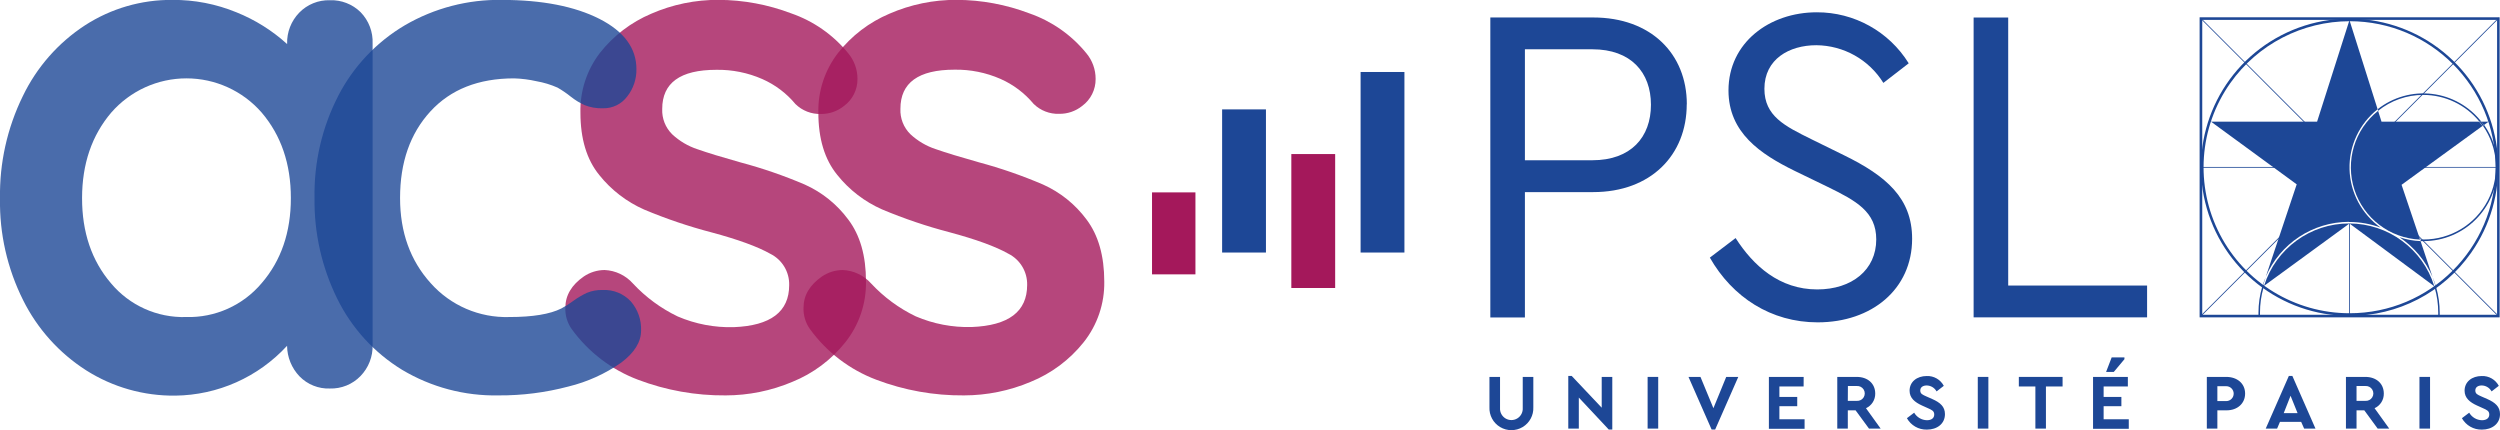
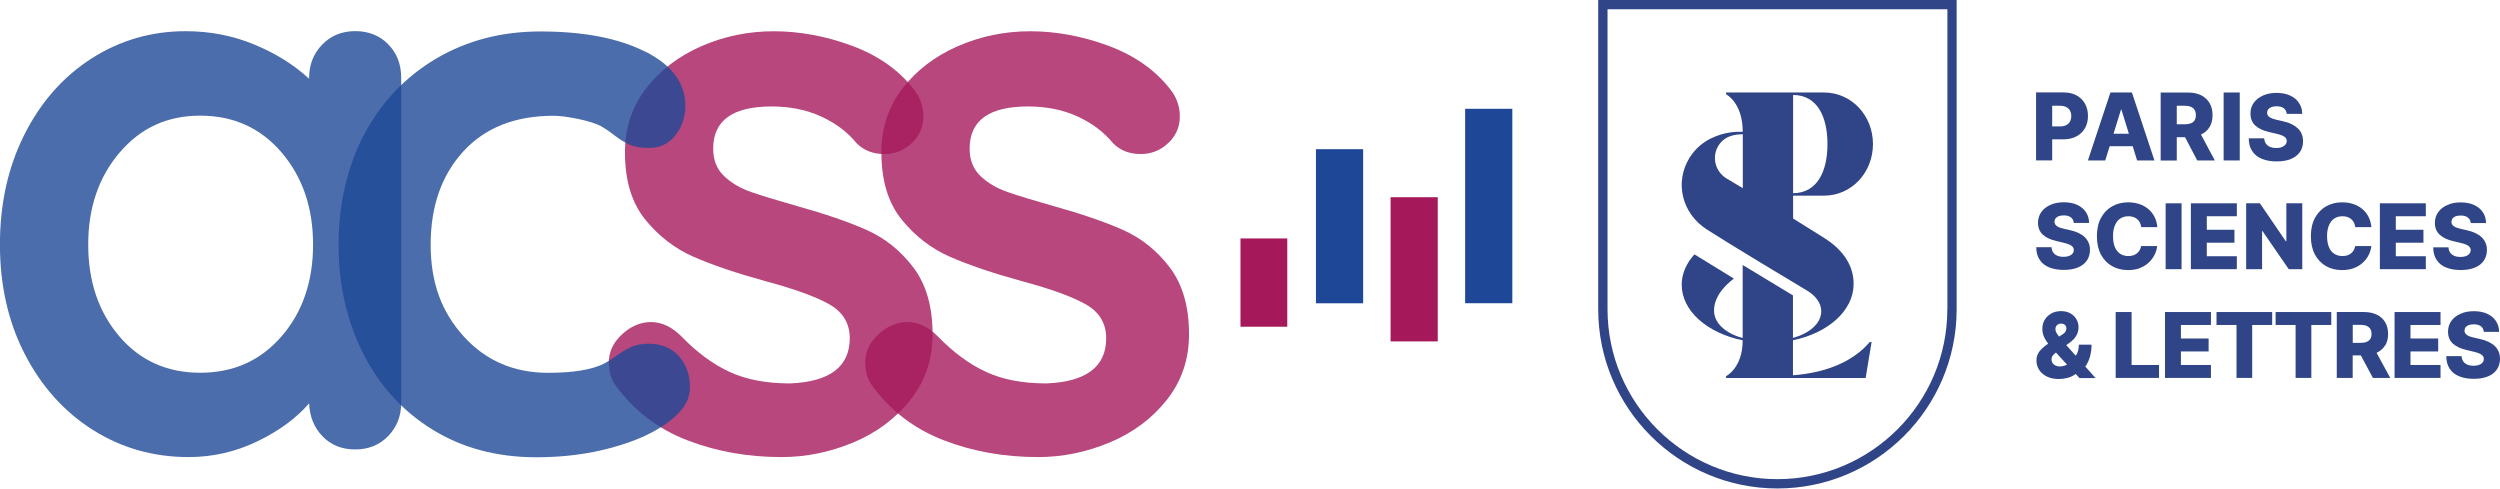
- <svg xmlns="http://www.w3.org/2000/svg" id="Calque_1" data-name="Calque 1" viewBox="0 0 540.72 92.91">
+ <svg xmlns="http://www.w3.org/2000/svg" id="Calque_1" version="1.1" viewBox="0 0 386.26 75.47">
  <defs>
-     <style>.cls-1,.cls-4{fill:#a4185b;}.cls-1,.cls-2{opacity:0.8;}.cls-2,.cls-3{fill:#1d4796;}</style>
+     <style>
+       .st0, .st1 {
+         fill: #1e4897;
+       }
+ 
+       .st1, .st2 {
+         opacity: .8;
+       }
+ 
+       .st3 {
+         fill: #304587;
+       }
+ 
+       .st4, .st2 {
+         fill: #a5195b;
+       }
+     </style>
  </defs>
-   <path class="cls-1" d="M251.69,420.12c0-2.67,1.33-4.93,4-6.78a8.12,8.12,0,0,1,4.47-1.39,8.7,8.7,0,0,1,6.16,2.93A32.35,32.35,0,0,0,276,422a28.74,28.74,0,0,0,12.1,2.31q12-.46,12-9.09a7.36,7.36,0,0,0-4.09-6.78q-4.08-2.31-12.71-4.63a108.66,108.66,0,0,1-14.56-4.93,25.69,25.69,0,0,1-9.71-7.47q-4.08-5-4.08-13.49A20.41,20.41,0,0,1,259.16,365a28,28,0,0,1,11.1-8.48,35.91,35.91,0,0,1,14.56-3,44.79,44.79,0,0,1,15.72,2.92,27.49,27.49,0,0,1,12.33,8.63,8.62,8.62,0,0,1,2,5.55,7.13,7.13,0,0,1-2.93,5.86A7.76,7.76,0,0,1,307,378.2a7.51,7.51,0,0,1-5.55-2.15,19.52,19.52,0,0,0-7.16-5.4,23.78,23.78,0,0,0-9.94-2q-11.72,0-11.71,8.47a7.26,7.26,0,0,0,2.16,5.48,14.74,14.74,0,0,0,5.47,3.23q3.3,1.16,9.32,2.85a102.22,102.22,0,0,1,13.87,4.78,23.77,23.77,0,0,1,9.4,7.55q3.86,5.08,3.85,13.41a20.54,20.54,0,0,1-4.47,13.17,28.16,28.16,0,0,1-11.48,8.56,37.11,37.11,0,0,1-14.41,2.92,52.19,52.19,0,0,1-18.95-3.39,31.44,31.44,0,0,1-14.33-10.94A7.44,7.44,0,0,1,251.69,420.12Z" transform="translate(-129.41 -353.55)" />
-   <path class="cls-1" d="M303.2,420.12q0-4,4-6.78a8.12,8.12,0,0,1,4.47-1.39,8.72,8.72,0,0,1,6.17,2.93,32.35,32.35,0,0,0,9.63,7.09,28.7,28.7,0,0,0,12.1,2.31q12-.46,12-9.09a7.38,7.38,0,0,0-4.09-6.78q-4.08-2.31-12.71-4.63a108.17,108.17,0,0,1-14.56-4.93,25.61,25.61,0,0,1-9.71-7.47q-4.09-5-4.09-13.49A20.36,20.36,0,0,1,310.67,365a27.93,27.93,0,0,1,11.1-8.48,35.91,35.91,0,0,1,14.56-3,44.79,44.79,0,0,1,15.72,2.92,27.55,27.55,0,0,1,12.33,8.63,8.62,8.62,0,0,1,2,5.55,7.16,7.16,0,0,1-2.93,5.86,7.76,7.76,0,0,1-4.93,1.69,7.51,7.51,0,0,1-5.55-2.15,19.61,19.61,0,0,0-7.16-5.4,23.78,23.78,0,0,0-9.94-2q-11.72,0-11.71,8.47a7.25,7.25,0,0,0,2.15,5.48,14.82,14.82,0,0,0,5.47,3.23q3.32,1.16,9.33,2.85A102.71,102.71,0,0,1,355,393.46a23.84,23.84,0,0,1,9.4,7.55q3.84,5.08,3.85,13.41a20.54,20.54,0,0,1-4.47,13.17,28.23,28.23,0,0,1-11.48,8.56,37.11,37.11,0,0,1-14.41,2.92,52.15,52.15,0,0,1-18.95-3.39,31.46,31.46,0,0,1-14.34-10.94A7.5,7.5,0,0,1,303.2,420.12Z" transform="translate(-129.41 -353.55)" />
-   <path class="cls-2" d="M207.39,356.17A9.18,9.18,0,0,1,210,363v65.18a9.27,9.27,0,0,1-2.62,6.71,8.85,8.85,0,0,1-6.63,2.69,8.72,8.72,0,0,1-6.55-2.62,9.72,9.72,0,0,1-2.7-6.62,33.34,33.34,0,0,1-24.19,10.78,35.19,35.19,0,0,1-19.26-5.47,38.22,38.22,0,0,1-13.64-15.18,47.32,47.32,0,0,1-5-22,48.46,48.46,0,0,1,4.93-22.12A37.89,37.89,0,0,1,147.83,359a34.28,34.28,0,0,1,18.87-5.47,35.79,35.79,0,0,1,13.87,2.69,36.48,36.48,0,0,1,10.94,6.86V363a9.29,9.29,0,0,1,2.62-6.71,8.89,8.89,0,0,1,6.63-2.69A9,9,0,0,1,207.39,356.17ZM186,414.8q6.32-7.32,6.32-18.41T186,377.89a21.58,21.58,0,0,0-32.52,0q-6.31,7.41-6.32,18.5t6.24,18.41a20.35,20.35,0,0,0,16.26,7.32A20.6,20.6,0,0,0,186,414.8Z" transform="translate(-129.41 -353.55)" />
-   <path class="cls-2" d="M259.06,357.63q8,4.08,8,10.87a9.29,9.29,0,0,1-2,5.93,6.35,6.35,0,0,1-5.23,2.54,9.86,9.86,0,0,1-4-.69,14.38,14.38,0,0,1-3-1.85A22.07,22.07,0,0,0,250,372.5a19.54,19.54,0,0,0-4.54-1.38,25.62,25.62,0,0,0-4.86-.62q-11.55,0-18.11,7.16t-6.55,18.73q0,11.08,6.63,18.41a21.85,21.85,0,0,0,17,7.32q7.56,0,11.25-1.85a18.87,18.87,0,0,0,2.54-1.61,17.8,17.8,0,0,1,3-1.78,8.32,8.32,0,0,1,3.39-.61,7.82,7.82,0,0,1,6.09,2.46,9.1,9.1,0,0,1,2.23,6.32q0,3.7-4.31,6.94a33.89,33.89,0,0,1-11.41,5.16,57.52,57.52,0,0,1-15.1,1.92,39.1,39.1,0,0,1-20.88-5.54,37.32,37.32,0,0,1-14-15.34,47.71,47.71,0,0,1-4.93-21.8,46.44,46.44,0,0,1,5.17-22.19A37.88,37.88,0,0,1,217,359a40.36,40.36,0,0,1,21-5.47Q251,353.55,259.06,357.63Z" transform="translate(-129.41 -353.55)" />
-   <rect class="cls-3" x="393.73" y="377.21" width="9.48" height="30.96" transform="translate(667.54 431.83) rotate(-180)" />
-   <rect class="cls-4" x="378.57" y="395.15" width="9.39" height="17.73" transform="translate(637.13 454.49) rotate(-180)" />
-   <rect class="cls-3" x="423.69" y="369.12" width="9.48" height="39.05" transform="translate(727.45 423.74) rotate(-180)" />
-   <rect class="cls-4" x="408.71" y="386.87" width="9.48" height="28.97" transform="translate(697.49 449.16) rotate(-180)" />
-   <path class="cls-3" d="M461.05,441.62a4.75,4.75,0,1,1-9.49,0v-6.55h2.29v6.72a2.46,2.46,0,1,0,4.91,0v-6.72h2.29Z" transform="translate(-129.41 -353.55)" />
-   <path class="cls-3" d="M478.13,435.07v11.38h-.77l-6.47-6.91v6.71h-2.28V434.86h.74l6.49,6.87v-6.66Z" transform="translate(-129.41 -353.55)" />
-   <path class="cls-3" d="M488.06,446.25h-2.29V435.07h2.29Z" transform="translate(-129.41 -353.55)" />
-   <path class="cls-3" d="M505.38,435.07l-5,11.38h-.77l-5-11.38h2.59l2.8,6.77,2.77-6.77Z" transform="translate(-129.41 -353.55)" />
-   <path class="cls-3" d="M519.51,437.14h-5.24v2.26h3.86v2h-3.86v2.83h5.45v2.07H512V435.07h7.52Z" transform="translate(-129.41 -353.55)" />
-   <path class="cls-3" d="M533.65,446.25l-2.9-3.95h-1.68v3.95h-2.28V435.07H531c2.36,0,4,1.42,4,3.61a3.42,3.42,0,0,1-2,3.16l3.17,4.41Zm-4.58-6H531a1.61,1.61,0,1,0,0-3.21h-1.91Z" transform="translate(-129.41 -353.55)" />
-   <path class="cls-3" d="M549.83,437l-1.56,1.21a2.48,2.48,0,0,0-2.14-1.29c-.74,0-1.39.34-1.39,1.08s.5.92,1.31,1.29l1.27.56c1.77.78,2.76,1.68,2.76,3.27,0,2.08-1.69,3.35-3.91,3.35a4.82,4.82,0,0,1-4.32-2.47l1.57-1.19a3.29,3.29,0,0,0,2.75,1.63c1,0,1.59-.46,1.59-1.24s-.54-1-1.42-1.39l-1.2-.54c-1.6-.73-2.71-1.64-2.71-3.22,0-1.93,1.6-3.17,3.7-3.17A4,4,0,0,1,549.83,437Z" transform="translate(-129.41 -353.55)" />
-   <path class="cls-3" d="M559.47,446.25h-2.29V435.07h2.29Z" transform="translate(-129.41 -353.55)" />
-   <path class="cls-3" d="M575.52,437.14h-3.6v9.11h-2.28v-9.11h-3.58v-2.07h9.46Z" transform="translate(-129.41 -353.55)" />
-   <path class="cls-3" d="M589.64,437.14H584.4v2.26h3.84v2H584.4v2.83h5.44v2.07h-7.73V435.07h7.53Zm-.74-5.9L586.59,434h-1.66l1.21-3.15h2.76Z" transform="translate(-129.41 -353.55)" />
-   <path class="cls-3" d="M615,438.68c0,2.15-1.68,3.62-4,3.62H609v3.95h-2.28V435.07h4.2C613.29,435.07,615,436.49,615,438.68Zm-6-1.6v3.22h1.92a1.61,1.61,0,1,0,0-3.22Z" transform="translate(-129.41 -353.55)" />
-   <path class="cls-3" d="M627.12,444.79h-4.58l-.62,1.46h-2.46l5-11.39h.76l5,11.39h-2.45Zm-2.29-5.64-1.48,3.76h3Z" transform="translate(-129.41 -353.55)" />
-   <path class="cls-3" d="M643.67,446.25l-2.89-3.95H639.1v3.95h-2.29V435.07H641c2.36,0,4,1.42,4,3.61a3.4,3.4,0,0,1-2,3.16l3.17,4.41Zm-4.57-6H641a1.61,1.61,0,1,0,0-3.21H639.1Z" transform="translate(-129.41 -353.55)" />
-   <path class="cls-3" d="M655,446.25h-2.29V435.07H655Z" transform="translate(-129.41 -353.55)" />
-   <path class="cls-3" d="M669.87,437l-1.56,1.21a2.47,2.47,0,0,0-2.14-1.29c-.74,0-1.38.34-1.38,1.08s.49.92,1.3,1.29l1.28.56c1.76.78,2.76,1.68,2.76,3.27,0,2.08-1.7,3.35-3.92,3.35a4.83,4.83,0,0,1-4.32-2.47l1.58-1.19a3.26,3.26,0,0,0,2.74,1.63c1,0,1.6-.46,1.6-1.24s-.55-1-1.43-1.39l-1.2-.54c-1.6-.73-2.71-1.64-2.71-3.22,0-1.93,1.6-3.17,3.7-3.17A4,4,0,0,1,669.87,437Z" transform="translate(-129.41 -353.55)" />
-   <polygon class="cls-3" points="475.9 3.98 506.21 34.31 506.33 34.19 476.02 3.87 475.9 3.98" />
-   <rect class="cls-3" x="475.97" y="36.11" width="30.52" height="0.17" />
-   <path class="cls-3" d="M618.71,415.53a19.89,19.89,0,0,0-.82,5.65c0,.26,0,.53,0,.79h.33c0-.26,0-.53,0-.79a19.39,19.39,0,0,1,.76-5.42" transform="translate(-129.41 -353.55)" />
-   <path class="cls-3" d="M656,415.76a19.4,19.4,0,0,1,.77,5.42c0,.26,0,.53,0,.79h.32c0-.26,0-.53,0-.79a20.2,20.2,0,0,0-.76-5.48" transform="translate(-129.41 -353.55)" />
-   <polygon class="cls-3" points="476.02 68.47 475.9 68.35 507.06 37.19 507.18 37.3 476.02 68.47" />
-   <polygon class="cls-3" points="540.16 68.27 511.51 39.61 511.63 39.49 540.28 68.15 540.16 68.27" />
-   <rect class="cls-3" x="509.79" y="36.11" width="30.64" height="0.16" />
-   <rect class="cls-3" x="508.08" y="48.34" width="0.17" height="20.08" />
-   <path class="cls-3" d="M605.73,357.85H669.5v63.78H605.73Zm-.57,64.34h64.89v-64.9H605.16Z" transform="translate(-129.41 -353.55)" />
-   <path class="cls-3" d="M637.63,358.14a31.66,31.66,0,0,0-25.82,13.36,31.57,31.57,0,0,0,25.76,49.8h0a31.58,31.58,0,0,0,.06-63.16m-.06,63.73h0a32.14,32.14,0,1,1,26.28-13.6,32,32,0,0,1-26.28,13.6" transform="translate(-129.41 -353.55)" />
-   <path class="cls-3" d="M653.53,374.08a15.64,15.64,0,0,1,12.15,5.78h.41a15.94,15.94,0,0,0-22.43-2.68l.1.34a15.55,15.55,0,0,1,9.77-3.44" transform="translate(-129.41 -353.55)" />
-   <path class="cls-3" d="M653,405.7l.58,0a16,16,0,0,0,16-16,15.82,15.82,0,0,0-2.88-9.13l-.26.19a15.64,15.64,0,0,1-12.85,24.59l-.69,0" transform="translate(-129.41 -353.55)" />
-   <path class="cls-3" d="M667.68,379.86h-1.59c.19.24.38.49.56.75Z" transform="translate(-129.41 -353.55)" />
-   <path class="cls-3" d="M666.38,380.8l.26-.19c-.17-.25-.36-.51-.55-.75h-.41c.25.3.48.62.7.94" transform="translate(-129.41 -353.55)" />
-   <path class="cls-3" d="M652.94,405.69l-.09-.3Z" transform="translate(-129.41 -353.55)" />
-   <path class="cls-3" d="M655.55,413.5l-2.6-7.8a16,16,0,0,1-4.56-.84,19.69,19.69,0,0,1,7.16,8.64" transform="translate(-129.41 -353.55)" />
-   <path class="cls-3" d="M644.5,379.86l-.74-2.34a15.64,15.64,0,0,0,9.08,27.85l-4-11.85,17.49-12.72c-.22-.32-.46-.64-.7-.94Z" transform="translate(-129.41 -353.55)" />
-   <path class="cls-3" d="M637.5,401.56a19.5,19.5,0,0,1,6.82,1.22,16,16,0,0,1-.66-25.6l-6.09-19.27-7,21.95H607.62l18.54,13.56-6.69,20a19.62,19.62,0,0,1,18-11.89" transform="translate(-129.41 -353.55)" />
-   <path class="cls-3" d="M656.15,415.3l-.23.16a19.29,19.29,0,0,0-36.81-.13l-.2-.16-.16.46,18.82-13.74,18.74,13.87Z" transform="translate(-129.41 -353.55)" />
-   <path class="cls-3" d="M618.84,415.12l.07.05.56-1.72c-.23.54-.44,1.1-.63,1.67" transform="translate(-129.41 -353.55)" />
-   <path class="cls-3" d="M656.2,415.26a16.18,16.18,0,0,0-.65-1.76l.6,1.8Z" transform="translate(-129.41 -353.55)" />
-   <rect class="cls-3" x="633.8" y="372.3" width="42.28" height="0.17" transform="translate(-200.76 219.14) rotate(-45.04)" />
-   <path class="cls-3" d="M459.23,364.21v24h14.59c8.35,0,12.67-5,12.67-12s-4.32-12-12.67-12Zm35,11.89c0,11-7.77,19-20.25,19H459.23v27.11h-7.48V357.33H474c12.48,0,20.25,7.86,20.25,18.77" transform="translate(-129.41 -353.55)" />
-   <path class="cls-3" d="M542.22,367.26l-5.46,4.22a17.22,17.22,0,0,0-14.5-8.15c-5.85,0-11.23,3-11.23,9.43,0,5.9,4.41,8.06,10.18,10.91l7,3.44c9.22,4.51,14.77,9.33,14.77,18.08,0,10.9-8.72,18.08-20.43,18.08-10.07,0-18.42-5.41-23.32-14l5.57-4.23c3.84,6,9.5,11.11,17.66,11.11,7.48,0,12.76-4.22,12.76-10.81,0-6-4.32-8.35-10.56-11.4l-7.1-3.44c-7.39-3.63-14.3-8.25-14.3-17.39,0-10.31,8.83-16.9,19.1-16.9a23.3,23.3,0,0,1,19.86,11" transform="translate(-129.41 -353.55)" />
-   <polygon class="cls-3" points="426.87 3.79 426.87 68.64 464.39 68.64 464.39 61.76 434.35 61.76 434.35 3.79 426.87 3.79" />
+   <rect class="st0" x="203.33" y="23.04" width="7.29" height="23.81" transform="translate(413.94 69.9) rotate(-180)" />
+   <rect class="st4" x="191.66" y="36.84" width="7.23" height="13.64" transform="translate(390.55 87.32) rotate(-180)" />
+   <rect class="st4" x="214.85" y="30.47" width="7.29" height="22.28" transform="translate(436.99 83.22) rotate(-180)" />
+   <g>
+     <g>
+       <g>
+         <path class="st2" d="M94.06,56.05c0-2.05,1.03-3.79,3.08-5.22,1.11-.71,2.25-1.07,3.44-1.07,1.66,0,3.24.75,4.74,2.25,2.37,2.45,4.84,4.27,7.41,5.45,2.57,1.19,5.67,1.78,9.31,1.78,6.16-.24,9.25-2.57,9.25-6.99,0-2.29-1.05-4.03-3.14-5.22-2.1-1.19-5.35-2.37-9.78-3.56-4.58-1.26-8.32-2.53-11.2-3.79-2.89-1.26-5.38-3.18-7.47-5.75-2.09-2.57-3.14-6.02-3.14-10.37,0-3.79,1.09-7.09,3.26-9.9,2.17-2.8,5.02-4.98,8.54-6.52,3.52-1.54,7.25-2.31,11.2-2.31s8.06.75,12.09,2.25c4.03,1.5,7.19,3.72,9.48,6.64,1.03,1.27,1.54,2.69,1.54,4.27,0,1.82-.75,3.32-2.25,4.51-1.11.87-2.37,1.3-3.79,1.3-1.74,0-3.16-.55-4.27-1.66-1.42-1.74-3.26-3.12-5.51-4.15-2.25-1.03-4.8-1.54-7.65-1.54-6.01,0-9.01,2.17-9.01,6.52,0,1.74.55,3.14,1.66,4.21,1.11,1.07,2.51,1.9,4.21,2.49,1.7.59,4.09,1.32,7.17,2.19,4.27,1.19,7.82,2.41,10.67,3.67,2.84,1.27,5.25,3.2,7.23,5.81,1.97,2.61,2.96,6.05,2.96,10.31,0,3.87-1.15,7.25-3.44,10.14-2.29,2.89-5.24,5.08-8.83,6.58-3.6,1.5-7.29,2.25-11.08,2.25-5.22,0-10.08-.87-14.58-2.61-4.51-1.74-8.18-4.54-11.02-8.42-.71-.95-1.07-2.13-1.07-3.56Z" />
+         <path class="st2" d="M133.68,56.05c0-2.05,1.03-3.79,3.08-5.22,1.11-.71,2.25-1.07,3.44-1.07,1.66,0,3.24.75,4.74,2.25,2.37,2.45,4.84,4.27,7.41,5.45,2.57,1.19,5.67,1.78,9.31,1.78,6.16-.24,9.25-2.57,9.25-6.99,0-2.29-1.05-4.03-3.14-5.22-2.1-1.19-5.35-2.37-9.78-3.56-4.58-1.26-8.32-2.53-11.2-3.79-2.89-1.26-5.38-3.18-7.47-5.75-2.09-2.57-3.14-6.02-3.14-10.37,0-3.79,1.09-7.09,3.26-9.9,2.17-2.8,5.02-4.98,8.54-6.52,3.52-1.54,7.25-2.31,11.2-2.31s8.06.75,12.09,2.25c4.03,1.5,7.19,3.72,9.48,6.64,1.03,1.27,1.54,2.69,1.54,4.27,0,1.82-.75,3.32-2.25,4.51-1.11.87-2.37,1.3-3.79,1.3-1.74,0-3.16-.55-4.27-1.66-1.42-1.74-3.26-3.12-5.51-4.15-2.25-1.03-4.8-1.54-7.65-1.54-6.01,0-9.01,2.17-9.01,6.52,0,1.74.55,3.14,1.66,4.21,1.11,1.07,2.51,1.9,4.21,2.49,1.7.59,4.09,1.32,7.17,2.19,4.27,1.19,7.82,2.41,10.67,3.67,2.84,1.27,5.25,3.2,7.23,5.81,1.97,2.61,2.96,6.05,2.96,10.31,0,3.87-1.15,7.25-3.44,10.14-2.29,2.89-5.24,5.08-8.83,6.58-3.6,1.5-7.29,2.25-11.08,2.25-5.22,0-10.08-.87-14.58-2.61-4.51-1.74-8.18-4.54-11.02-8.42-.71-.95-1.07-2.13-1.07-3.56Z" />
+       </g>
+       <g>
+         <path class="st1" d="M59.98,6.85c1.34,1.34,2.01,3.08,2.01,5.22v50.14c0,2.06-.67,3.77-2.01,5.16-1.34,1.38-3.04,2.07-5.1,2.07s-3.73-.67-5.04-2.02c-1.3-1.34-2-3.04-2.08-5.1-1.98,2.29-4.64,4.25-8,5.87-3.36,1.62-6.9,2.43-10.61,2.43-5.45,0-10.39-1.4-14.82-4.21-4.43-2.8-7.92-6.7-10.49-11.68-2.57-4.98-3.85-10.63-3.85-16.95s1.26-11.99,3.79-17.01c2.53-5.02,5.99-8.93,10.37-11.74,4.39-2.8,9.23-4.21,14.52-4.21,3.79,0,7.35.69,10.67,2.08,3.32,1.38,6.12,3.14,8.42,5.27v-.12c0-2.05.67-3.77,2.02-5.16,1.34-1.38,3.04-2.08,5.1-2.08s3.75.67,5.1,2.02ZM43.51,51.96c3.24-3.75,4.86-8.48,4.86-14.17s-1.62-10.43-4.86-14.23c-3.24-3.79-7.43-5.69-12.57-5.69s-9.21,1.9-12.45,5.69c-3.24,3.79-4.86,8.54-4.86,14.23s1.6,10.41,4.8,14.17c3.2,3.75,7.37,5.63,12.51,5.63s9.32-1.88,12.57-5.63Z" />
+         <path class="st1" d="M99.73,7.98c4.11,2.09,6.16,4.88,6.16,8.36,0,1.74-.52,3.26-1.54,4.56-1.03,1.3-2.37,1.96-4.03,1.96-1.27,0-2.29-.18-3.08-.53-.79-.36-1.56-.83-2.31-1.42-.75-.59-1.48-1.09-2.19-1.48-.79-.39-1.95-.75-3.5-1.07-1.54-.32-2.79-.47-3.73-.47-5.93,0-10.57,1.84-13.93,5.51s-5.04,8.48-5.04,14.4,1.7,10.41,5.1,14.17c3.4,3.75,7.74,5.63,13.04,5.63,3.87,0,6.76-.47,8.65-1.42.47-.24,1.12-.65,1.95-1.24.83-.59,1.6-1.05,2.31-1.36.71-.31,1.58-.47,2.61-.47,1.98,0,3.54.63,4.68,1.9,1.14,1.26,1.72,2.89,1.72,4.86s-1.11,3.67-3.32,5.33c-2.21,1.66-5.14,2.98-8.77,3.97-3.63.99-7.51,1.48-11.62,1.48-6.09,0-11.44-1.42-16.06-4.27s-8.2-6.78-10.73-11.79c-2.53-5.02-3.79-10.61-3.79-16.77s1.32-12.09,3.97-17.07c2.65-4.98,6.34-8.87,11.08-11.68,4.74-2.8,10.12-4.21,16.12-4.21,6.72,0,12.13,1.05,16.24,3.14Z" />
+       </g>
+     </g>
+     <rect class="st0" x="226.37" y="16.82" width="7.29" height="30.04" transform="translate(460.03 63.67) rotate(-180)" />
+     <g id="PSL">
+       <path id="Blason" class="st3" d="M300.87,0h-53.94v47.78c0,15.27,12.42,27.69,27.69,27.69s27.69-12.42,27.69-27.69V0h-1.43ZM300.87,47.78c0,14.48-11.78,26.25-26.25,26.25s-26.25-11.78-26.25-26.25V1.43h52.51v46.35Z" />
+       <path id="Monogramme_PSL" class="st3" d="M281.87,36.78c-1.25-.78-3.33-2.09-4.83-3.02v-3.53h4.77c4.27,0,7.57-3.57,7.57-7.97s-3.3-7.97-7.57-7.97h-15.12v.28s2.57,1.28,2.57,5.79h0c-.71,0-2.64-.1-4.96,1.05-1.24.61-2.33,1.55-3.14,2.78-.05.08-.1.15-.15.23-2.3,3.78-1.15,8.55,2.68,11.02,3.5,2.26,13.51,8.26,15.48,9.44h0c1.37.81,2.22,1.96,2.22,3.22,0,1.84-1.8,3.42-4.37,4.1v-6.56l-7.77-4.7v11.28c-2.6-.68-4.37-2.27-4.42-4.12-.06-2.15,1.53-3.89,3.06-5.06l-6.09-3.74c-1.25,1.37-1.97,2.98-1.97,4.7,0,4.05,3.97,7.47,9.42,8.58,0,4.29-2.57,5.54-2.57,5.54v.28s21.57,0,21.57,0l.92-5.56h-.28c-2.65,3.11-6.86,4.76-11.87,5.14v-5.41c5.43-1.12,9.29-4.54,9.37-8.57.07-3.45-2.25-5.8-4.54-7.23ZM277.04,14.67c3.74.02,5.31,3.36,5.31,7.59s-1.58,7.57-5.31,7.59v-15.18ZM269.27,20.74v8.33c-1.52-.91-2.53-1.51-2.53-1.51-1.74-1.06-2.3-3.31-1.24-5.05.7-1.15,1.92-1.77,3.77-1.77h0Z" />
+       <g id="Paris_Sciences__x26__Lettres">
+         <path id="S" class="st3" d="M386.05,54.33c-.14-.33-.34-.62-.6-.87s-.59-.47-.97-.65c-.39-.18-.83-.33-1.34-.44l-.88-.2c-.23-.05-.44-.11-.62-.17s-.34-.14-.47-.23-.23-.19-.3-.31c-.07-.12-.1-.25-.09-.4,0-.19.06-.35.16-.49.11-.14.27-.26.48-.34.21-.08.48-.12.79-.12.48,0,.85.1,1.11.31.26.2.41.49.44.85h2.36c0-.63-.17-1.19-.49-1.67-.32-.48-.77-.86-1.35-1.12-.58-.27-1.27-.4-2.06-.4s-1.46.13-2.06.4c-.6.26-1.08.63-1.42,1.11-.34.47-.51,1.03-.51,1.66,0,.77.25,1.38.75,1.84.51.45,1.2.78,2.08.98l1.06.25c.37.09.68.18.92.28s.42.22.54.36c.12.14.18.3.18.5,0,.21-.07.39-.2.55-.12.16-.3.28-.54.37-.23.09-.52.13-.85.13-.36,0-.68-.05-.95-.17s-.49-.28-.64-.5-.24-.49-.26-.82h-2.36c0,.8.19,1.45.54,1.97.35.52.84.91,1.48,1.16.63.26,1.38.38,2.23.38s1.57-.12,2.18-.37c.6-.24,1.06-.6,1.38-1.06s.48-1.01.49-1.66c0-.41-.07-.78-.21-1.1Z" />
+         <polygon id="E" class="st3" points="369.97 58.39 377.07 58.39 377.07 56.39 372.43 56.39 372.43 54.3 376.71 54.3 376.71 52.3 372.43 52.3 372.43 50.21 377.07 50.21 377.07 48.21 369.97 48.21 369.97 58.39" />
+         <path id="R" class="st3" d="M368.51,53.4c.31-.49.46-1.09.46-1.8s-.15-1.3-.45-1.81c-.3-.51-.73-.9-1.29-1.17-.56-.27-1.21-.41-1.98-.41h-4.21v10.18h2.46v-3.48h1.26l1.86,3.48h2.68l-2.11-3.88c.56-.26,1-.63,1.3-1.12ZM363.51,50.19h1.21c.37,0,.68.05.93.16s.44.26.57.47.19.47.19.78-.06.57-.19.77-.32.35-.57.45-.56.15-.93.15h-1.21v-2.77Z" />
+         <polygon id="T" class="st3" points="351.59 50.21 354.68 50.21 354.68 58.39 357.11 58.39 357.11 50.21 360.19 50.21 360.19 48.21 351.59 48.21 351.59 50.21" />
+         <polygon id="T1" data-name="T" class="st3" points="342.46 50.21 345.55 50.21 345.55 58.39 347.97 58.39 347.97 50.21 351.06 50.21 351.06 48.21 342.46 48.21 342.46 50.21" />
+         <polygon id="E1" data-name="E" class="st3" points="334.5 58.39 341.6 58.39 341.6 56.39 336.96 56.39 336.96 54.3 341.24 54.3 341.24 52.3 336.96 52.3 336.96 50.21 341.6 50.21 341.6 48.21 334.5 48.21 334.5 58.39" />
+         <polygon id="L" class="st3" points="329.34 48.21 326.88 48.21 326.88 58.39 333.58 58.39 333.58 56.39 329.34 56.39 329.34 48.21" />
+         <path id="_x26_" class="st3" d="M322.37,56.35c.26-.41.45-.88.58-1.4.13-.52.2-1.09.2-1.7h-1.96c0,.49-.09.95-.26,1.36-.06.13-.16.23-.22.35l-1.46-1.64.54-.39c.43-.31.77-.66,1-1.06.24-.4.35-.84.35-1.31,0-.45-.11-.87-.33-1.24-.22-.38-.53-.68-.94-.91-.4-.23-.88-.34-1.44-.34s-1.08.12-1.51.37-.77.57-1.01.98c-.24.41-.36.87-.36,1.38,0,.45.09.87.26,1.25.17.38.39.73.64,1.05-.36.24-.67.49-.94.74s-.49.53-.64.83c-.15.3-.23.64-.23,1.04,0,.53.14,1.01.42,1.44.28.43.68.78,1.2,1.03.52.26,1.14.38,1.85.38.44,0,.89-.06,1.35-.18.45-.12.86-.32,1.25-.6l.58.63h2.48l-1.6-1.8c.07-.09.16-.14.22-.24ZM317.68,50.4c.07-.12.17-.22.3-.29.13-.07.28-.11.46-.11.27,0,.48.07.62.22.14.15.21.31.21.5,0,.17-.05.34-.15.51-.1.17-.27.33-.52.48l-.47.3c-.15-.2-.29-.39-.39-.56-.12-.21-.17-.42-.17-.62,0-.16.04-.29.11-.42ZM319.29,56.37c-.34.16-.69.25-1.03.25-.26,0-.48-.05-.68-.14-.19-.09-.34-.22-.45-.38s-.16-.35-.16-.57.06-.41.19-.59c.12-.17.29-.32.49-.47l1.71,1.86s-.05.04-.08.06Z" />
+         <path id="S1" data-name="S" class="st3" d="M382.37,41.35c.6-.25,1.06-.6,1.38-1.06.32-.46.48-1.01.49-1.66,0-.41-.07-.78-.21-1.1s-.34-.62-.6-.87-.59-.47-.97-.65c-.38-.18-.83-.33-1.33-.44l-.88-.2c-.23-.05-.44-.11-.63-.17s-.34-.14-.47-.23c-.13-.09-.23-.19-.3-.31-.07-.12-.1-.25-.09-.4,0-.19.06-.35.16-.5.11-.14.27-.26.48-.34.21-.08.48-.12.79-.12.48,0,.85.1,1.11.31.26.2.41.49.44.85h2.36c0-.63-.17-1.19-.49-1.67-.32-.48-.77-.85-1.36-1.12s-1.27-.4-2.06-.4-1.46.13-2.06.4c-.6.26-1.08.63-1.42,1.11-.34.47-.51,1.03-.51,1.66,0,.77.25,1.38.76,1.84s1.2.78,2.08.98l1.06.25c.37.09.68.18.92.28.24.1.42.22.53.36.12.14.18.3.18.5,0,.21-.07.39-.19.55-.13.16-.31.28-.54.37-.23.09-.52.13-.85.13-.36,0-.68-.06-.95-.17-.27-.11-.49-.28-.64-.5-.16-.22-.24-.49-.26-.82h-2.36c0,.8.19,1.45.54,1.97.35.52.84.91,1.48,1.16.63.26,1.38.38,2.23.38s1.57-.12,2.18-.37Z" />
+         <polygon id="E2" data-name="E" class="st3" points="374.8 39.59 370.16 39.59 370.16 37.5 374.43 37.5 374.43 35.5 370.16 35.5 370.16 33.41 374.8 33.41 374.8 31.41 367.7 31.41 367.7 41.59 374.8 41.59 374.8 39.59" />
+         <path id="C" class="st3" d="M359.39,41.12c.73.41,1.55.61,2.47.61.7,0,1.32-.11,1.86-.32.54-.21,1-.5,1.38-.86.38-.36.68-.76.89-1.2s.35-.88.39-1.33h-2.49c-.04.23-.12.45-.23.64-.11.19-.25.36-.42.49-.17.13-.37.24-.59.31-.22.07-.47.1-.74.1-.48,0-.9-.12-1.26-.35s-.63-.57-.82-1.03c-.19-.46-.29-1.02-.29-1.7s.1-1.2.29-1.66c.19-.46.46-.81.82-1.05.36-.24.78-.36,1.28-.36.28,0,.53.04.76.12.23.08.43.19.6.34s.3.32.41.53c.1.21.17.44.2.69h2.49c-.06-.61-.21-1.15-.46-1.62-.25-.47-.57-.88-.97-1.2-.4-.33-.86-.58-1.38-.75-.52-.17-1.09-.26-1.71-.26-.9,0-1.72.2-2.45.61-.73.4-1.31,1-1.74,1.78-.43.78-.64,1.73-.64,2.85s.21,2.06.63,2.84c.42.78,1,1.37,1.72,1.78Z" />
+         <polygon id="N" class="st3" points="349.5 35.71 349.57 35.71 353.62 41.59 355.71 41.59 355.71 31.41 353.25 31.41 353.25 37.28 353.17 37.28 349.16 31.41 347.04 31.41 347.04 41.59 349.5 41.59 349.5 35.71" />
+         <polygon id="E3" data-name="E" class="st3" points="345.6 33.41 345.6 31.41 338.5 31.41 338.5 41.59 345.6 41.59 345.6 39.59 340.96 39.59 340.96 37.5 345.23 37.5 345.23 35.5 340.96 35.5 340.96 33.41 345.6 33.41" />
+         <rect id="I" class="st3" x="334.6" y="31.41" width="2.46" height="10.18" />
+         <path id="C1" data-name="C" class="st3" d="M330.63,41.41c.54-.21,1-.5,1.38-.86.38-.36.67-.76.89-1.2.22-.44.35-.88.39-1.33h-2.48c-.04.23-.12.45-.23.64-.11.19-.25.36-.42.49-.17.13-.37.24-.59.31-.22.07-.47.1-.74.1-.48,0-.9-.12-1.25-.35-.35-.23-.63-.57-.82-1.03-.2-.46-.29-1.02-.29-1.7s.1-1.2.29-1.66c.19-.46.46-.81.82-1.05.36-.24.78-.36,1.28-.36.28,0,.53.04.76.12.23.08.43.19.6.34.17.15.31.32.41.53.1.21.17.44.21.69h2.48c-.06-.61-.21-1.15-.46-1.62-.25-.47-.57-.88-.97-1.2-.4-.33-.86-.58-1.38-.75-.53-.17-1.09-.26-1.71-.26-.9,0-1.72.2-2.45.61s-1.31,1-1.73,1.78c-.43.78-.64,1.73-.64,2.85s.21,2.06.63,2.84c.42.78.99,1.37,1.72,1.78.73.41,1.55.61,2.47.61.7,0,1.32-.11,1.86-.32Z" />
+         <path id="S2" data-name="S" class="st3" d="M319.67,39.55c-.23.09-.52.13-.85.13-.36,0-.68-.06-.95-.17-.27-.11-.49-.28-.64-.5s-.24-.49-.26-.82h-2.36c0,.8.19,1.45.54,1.97.35.52.84.91,1.48,1.16s1.38.38,2.23.38,1.57-.12,2.18-.37c.6-.25,1.06-.6,1.38-1.06.32-.46.48-1.01.49-1.66,0-.41-.07-.78-.21-1.1-.14-.33-.34-.62-.6-.87s-.59-.47-.97-.65-.83-.33-1.34-.44l-.88-.2c-.23-.05-.44-.11-.62-.17s-.34-.14-.47-.23c-.13-.09-.23-.19-.3-.31-.07-.12-.1-.25-.09-.4,0-.19.06-.35.16-.5.11-.14.27-.26.48-.34.21-.08.48-.12.79-.12.48,0,.85.1,1.11.31.26.2.41.49.44.85h2.36c0-.63-.17-1.19-.49-1.67-.32-.48-.77-.85-1.35-1.12-.58-.27-1.27-.4-2.06-.4s-1.46.13-2.06.4c-.6.26-1.08.63-1.42,1.11s-.51,1.03-.51,1.66c0,.77.25,1.38.75,1.84.51.45,1.2.78,2.08.98l1.06.25c.37.09.68.18.92.28.24.1.42.22.54.36.12.14.18.3.18.5,0,.21-.07.39-.2.55-.12.16-.3.28-.54.37Z" />
+         <path id="S3" data-name="S" class="st3" d="M352.57,22.73c-.24.09-.52.14-.86.14-.37,0-.69-.06-.96-.17-.28-.11-.49-.28-.65-.5s-.25-.5-.27-.83h-2.39c0,.81.19,1.47.55,2s.85.92,1.5,1.18c.64.26,1.39.39,2.25.39s1.59-.12,2.2-.37,1.08-.61,1.4-1.07c.33-.47.49-1.03.49-1.68,0-.41-.07-.79-.21-1.12-.14-.33-.34-.63-.61-.88s-.6-.47-.99-.66-.84-.33-1.35-.44l-.89-.2c-.23-.05-.44-.11-.63-.18s-.35-.15-.48-.23c-.13-.09-.23-.19-.3-.31-.07-.12-.1-.25-.09-.41,0-.19.06-.36.17-.5.11-.15.27-.26.48-.34.22-.08.48-.13.8-.13.49,0,.86.1,1.13.31.27.21.41.49.45.86h2.39c0-.64-.17-1.21-.5-1.69-.32-.49-.78-.87-1.37-1.14-.59-.27-1.28-.41-2.08-.41s-1.48.13-2.09.4c-.61.27-1.09.64-1.44,1.12s-.52,1.04-.51,1.68c0,.78.25,1.4.76,1.86.51.46,1.22.79,2.11.99l1.08.25c.38.09.68.18.93.28.24.1.43.22.54.36.12.14.18.31.18.5,0,.21-.07.39-.2.55-.13.16-.31.29-.55.38Z" />
+         <rect id="I1" data-name="I" class="st3" x="343.56" y="14.29" width="2.49" height="10.5" />
+         <path id="R1" data-name="R" class="st3" d="M336.32,21.2h1.28l1.88,3.59h2.72l-2.14-4c.57-.26,1.01-.65,1.32-1.15.31-.51.47-1.13.47-1.85s-.15-1.34-.46-1.86-.74-.93-1.3-1.21-1.23-.42-2-.42h-4.26v10.5h2.49v-3.59ZM337.55,16.34c.37,0,.69.05.94.16.26.11.45.27.58.48.13.21.2.48.2.81s-.07.59-.2.8c-.13.21-.32.36-.58.46s-.57.15-.94.15h-1.23v-2.86h1.23Z" />
+         <path id="A" class="st3" d="M325.95,22.59h3.56l.68,2.2h2.68l-3.48-10.5h-3.32l-3.48,10.5h2.68l.68-2.2ZM327.77,16.94l1.15,3.72h-2.37l1.15-3.72h.08Z" />
+         <path id="P" class="st3" d="M317.07,21.53h1.69c.79,0,1.47-.15,2.04-.45.57-.3,1.01-.72,1.33-1.26.31-.54.47-1.17.47-1.9s-.15-1.35-.46-1.9-.74-.97-1.3-1.28c-.56-.31-1.23-.46-2-.46h-4.26v10.5h2.49v-3.26ZM318.3,16.34c.37,0,.69.07.94.2s.45.31.58.55c.13.24.2.52.2.84s-.07.6-.2.84c-.13.24-.32.43-.58.56-.25.13-.57.2-.94.2h-1.23v-3.19h1.23Z" />
+       </g>
+     </g>
+   </g>
</svg>
